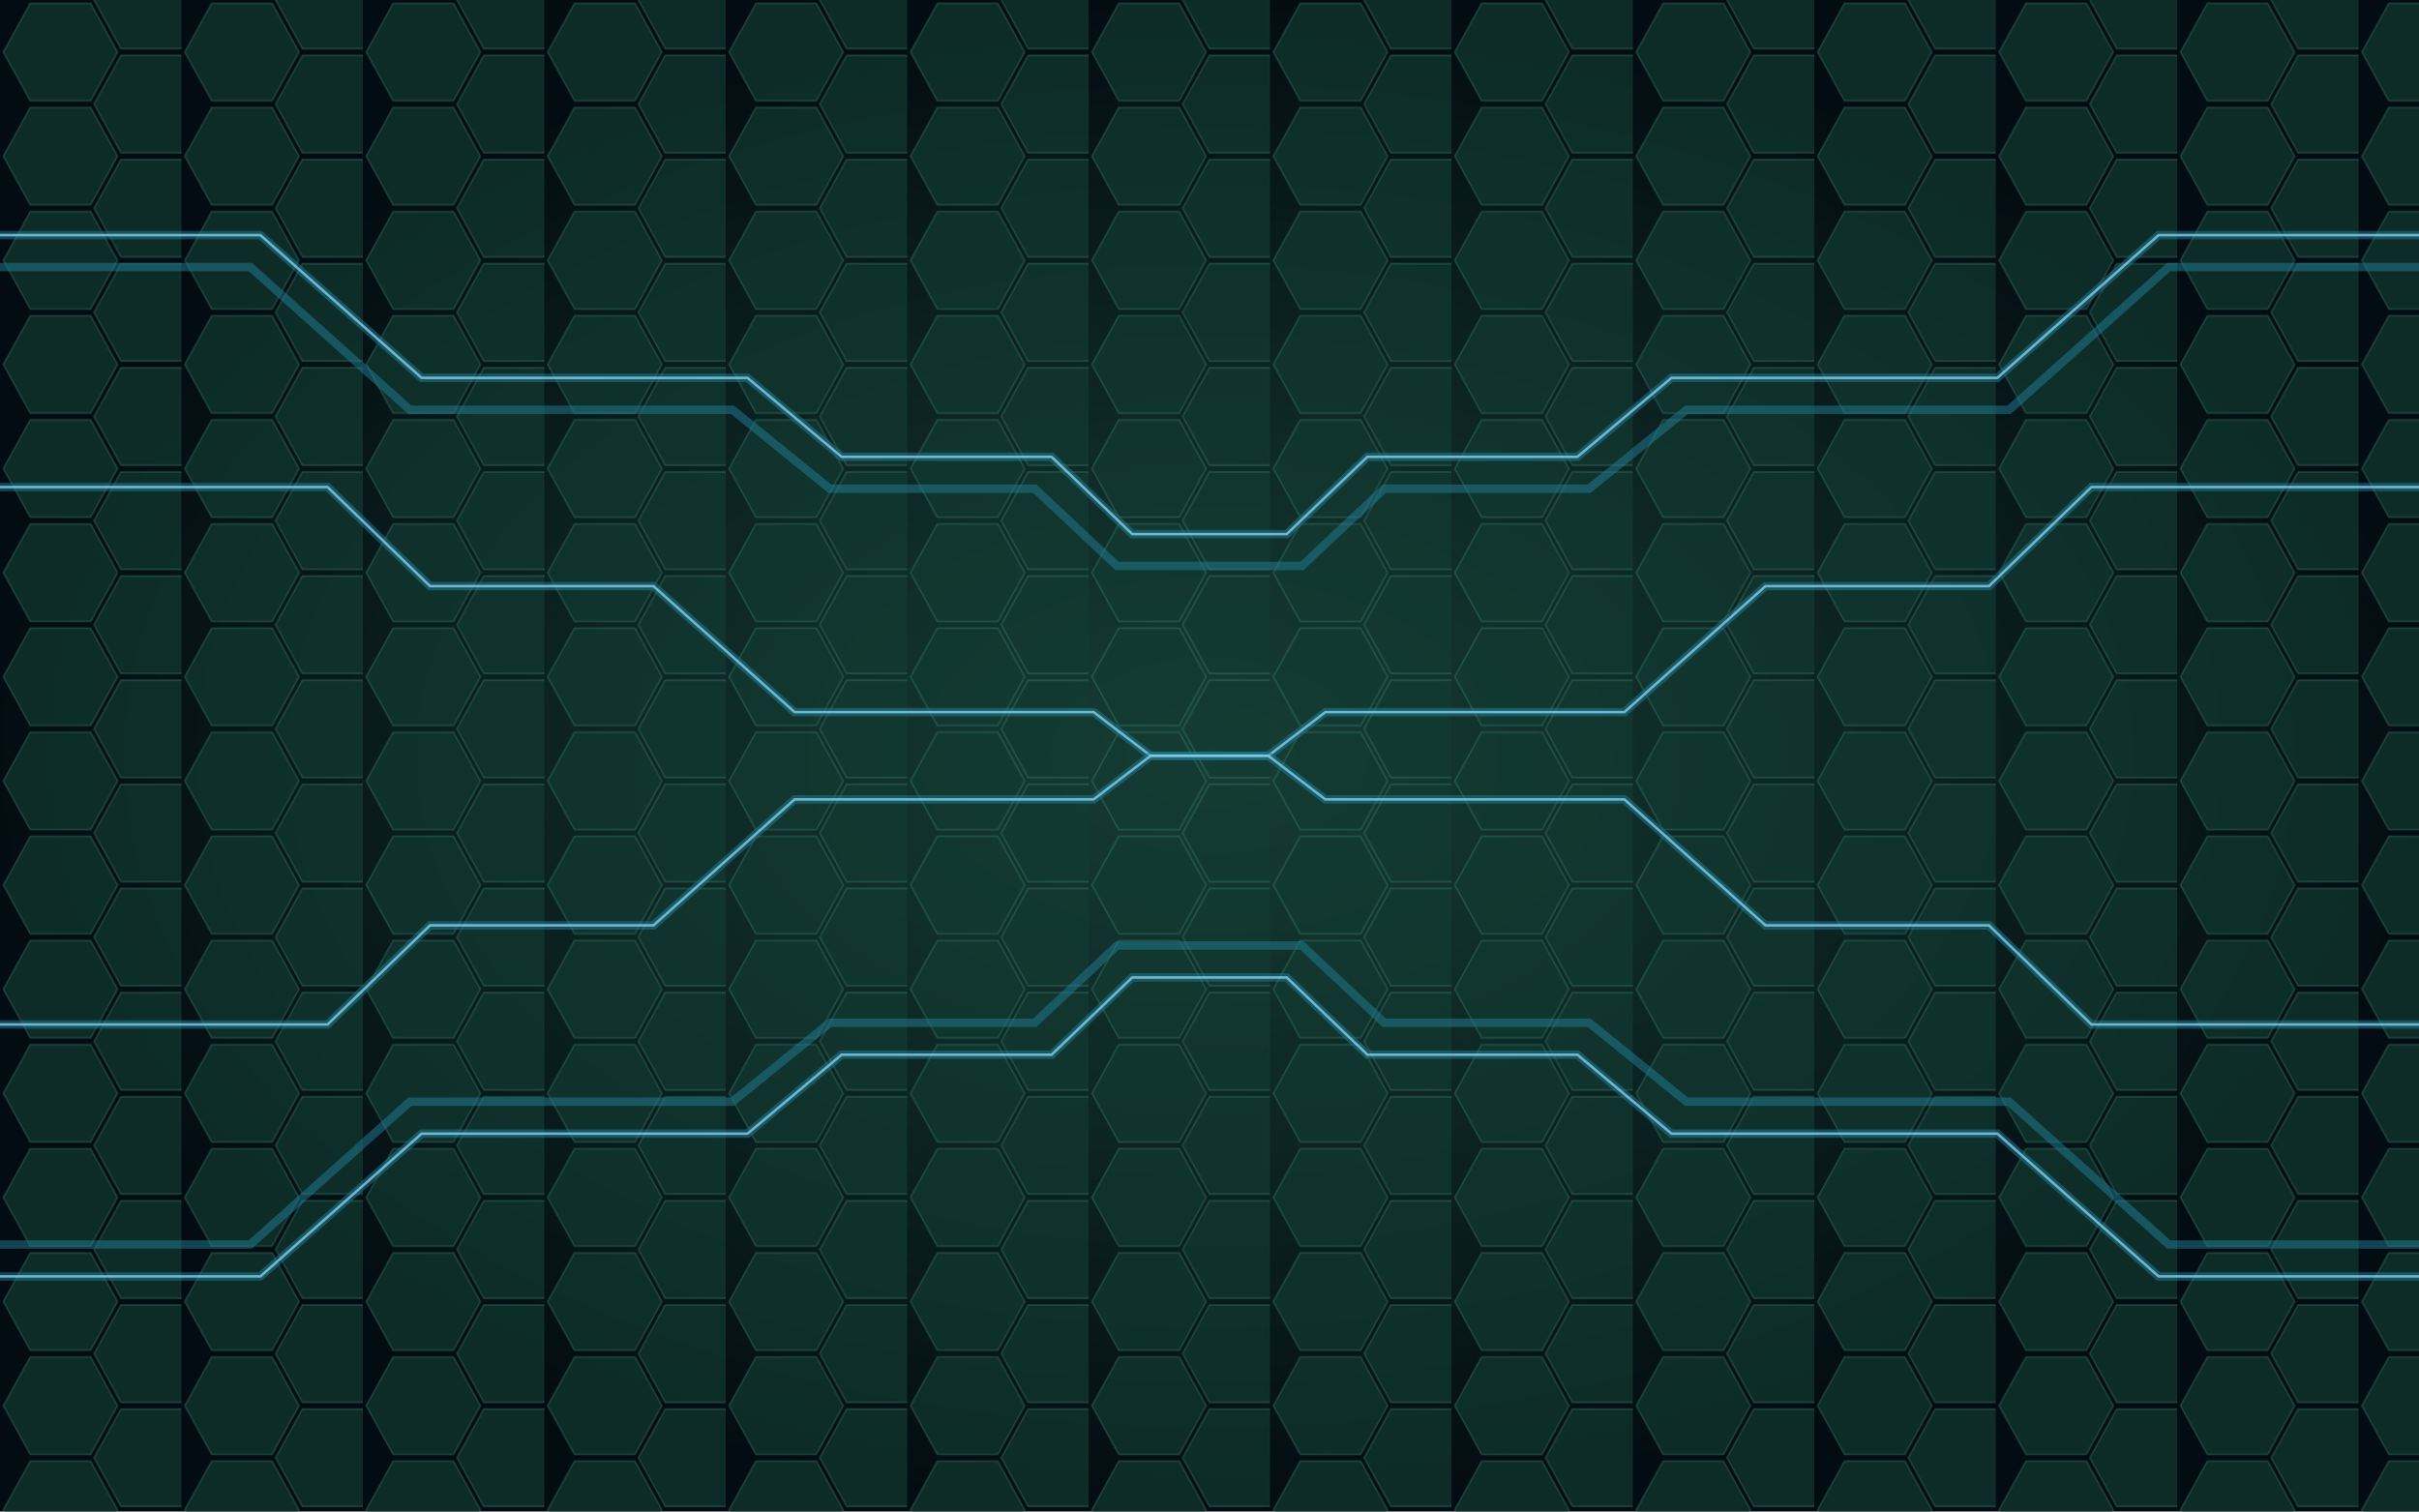
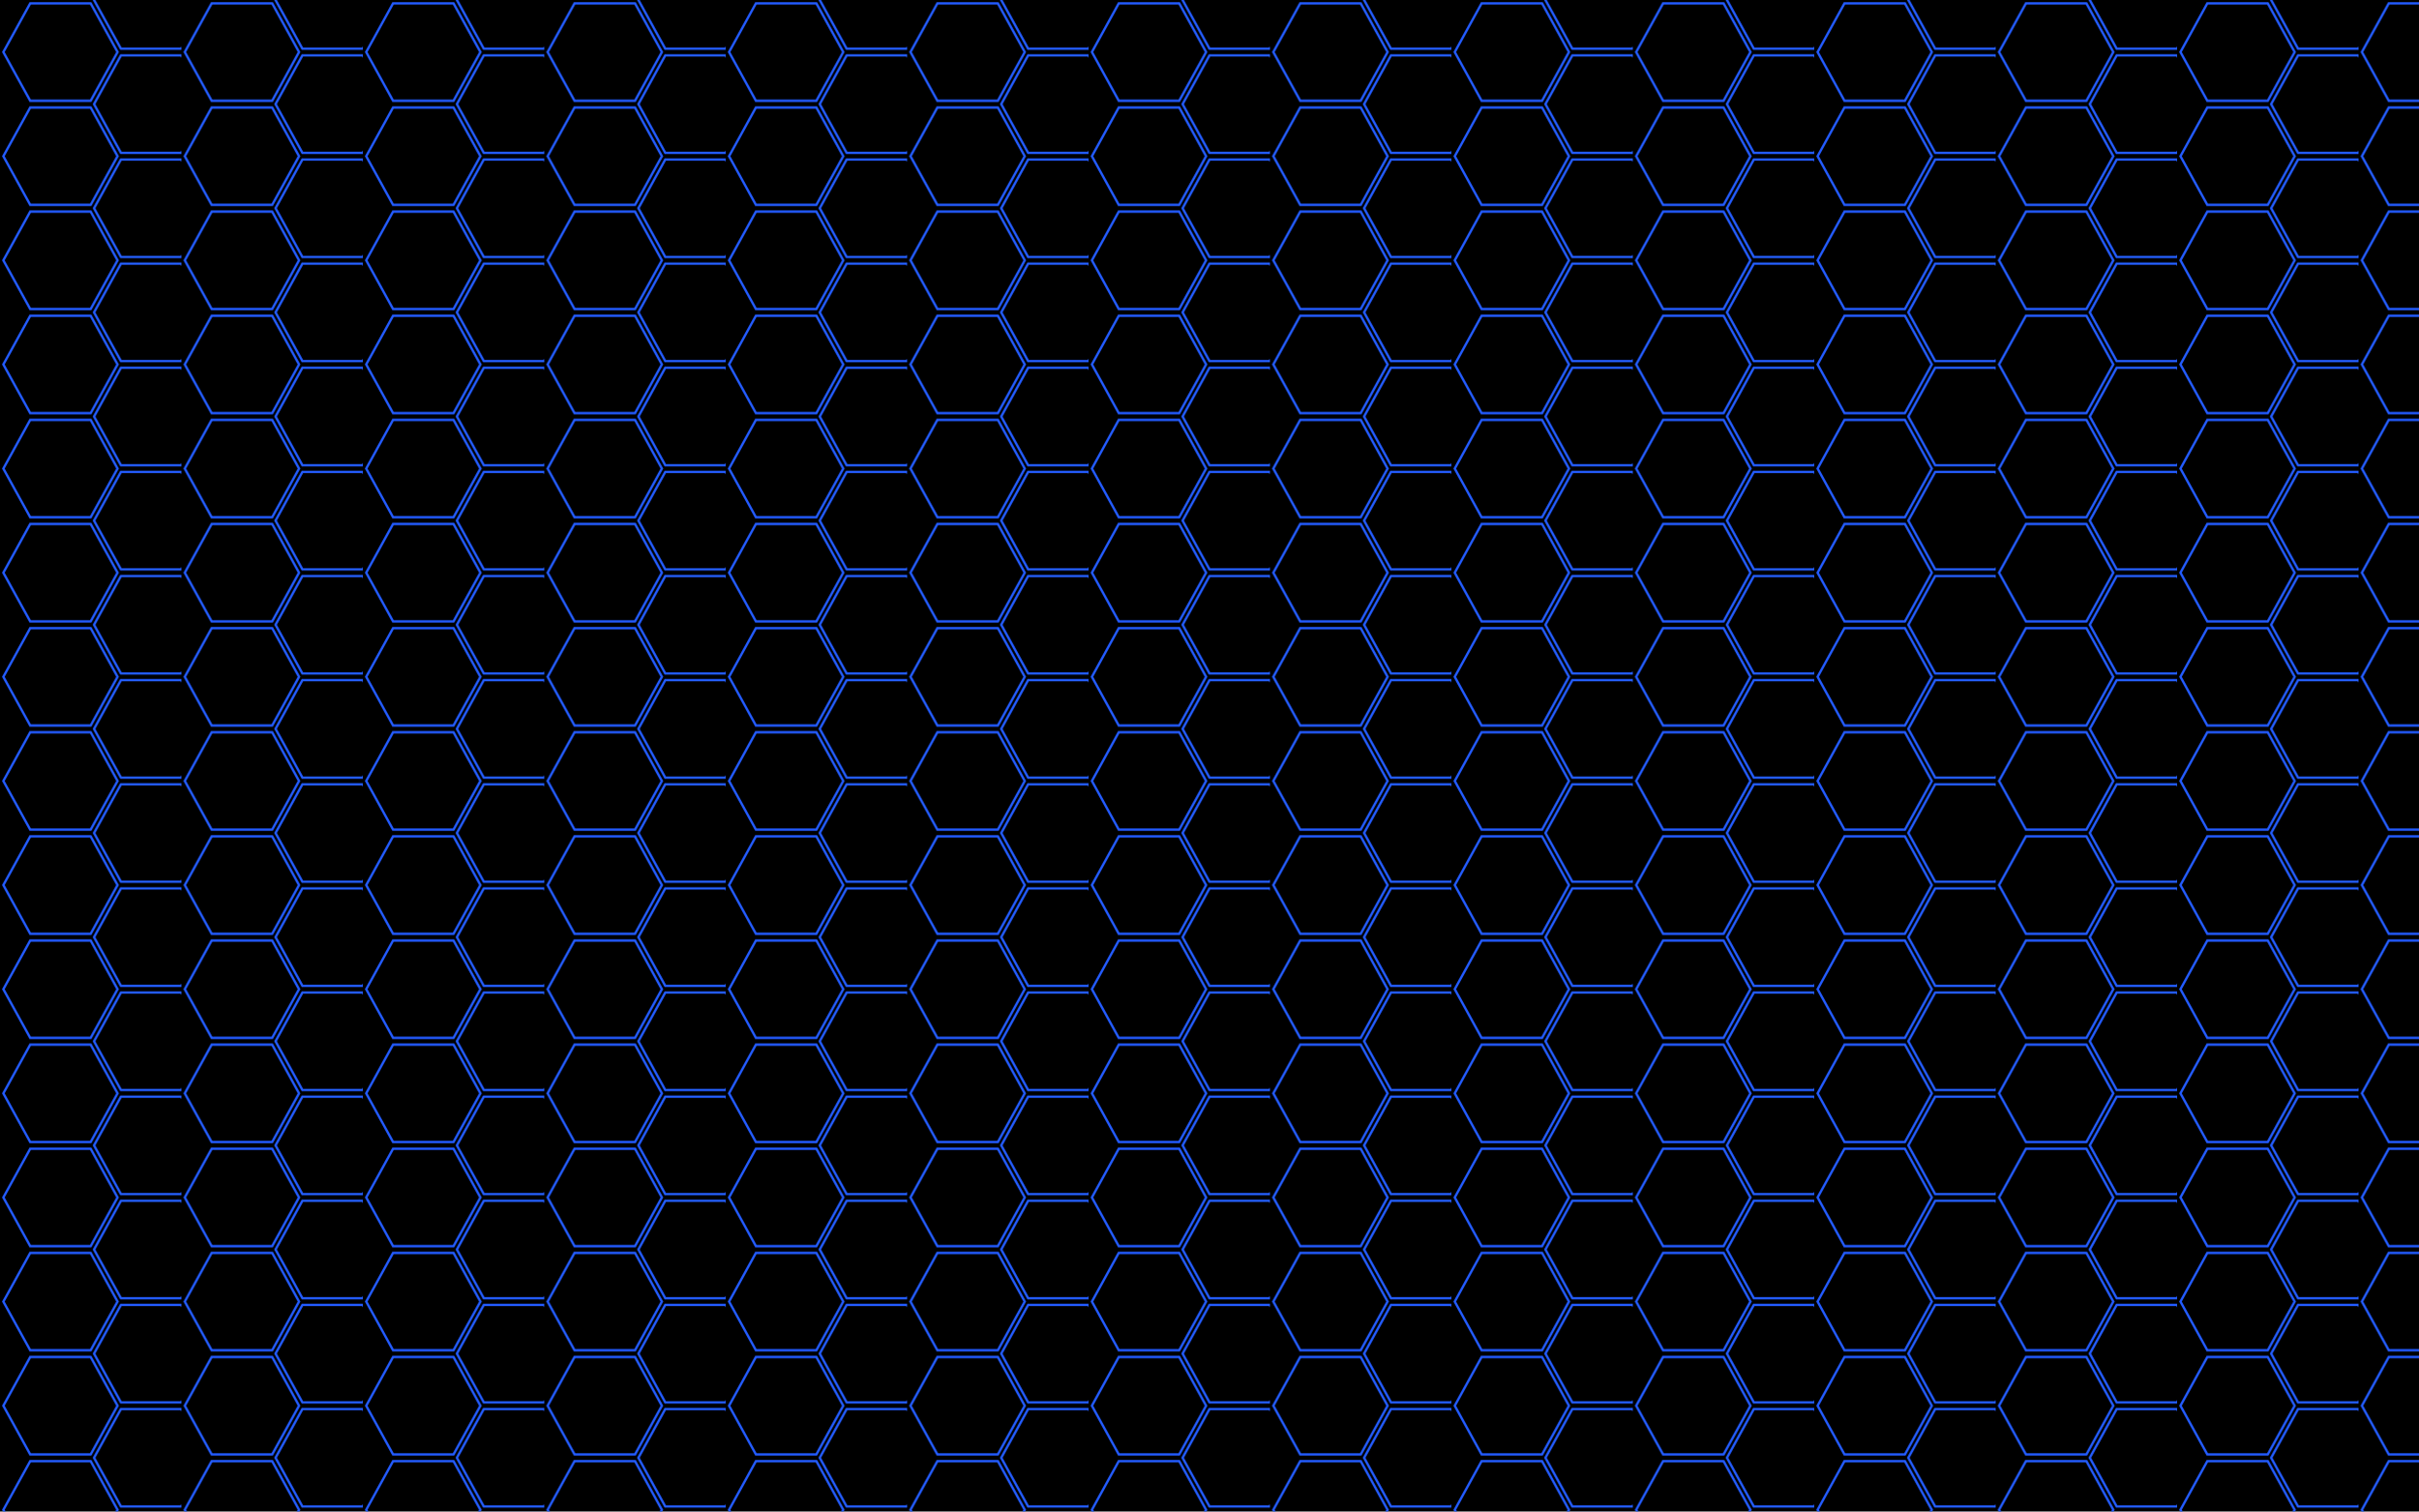
<svg xmlns="http://www.w3.org/2000/svg" width="1440" height="900" viewBox="0 0 1440 900">
  <defs>
    <pattern id="cells" width="108" height="62" patternUnits="userSpaceOnUse">
-       <path d="M18 2h36l16 29-16 29H18L2 31Z M72-29h36l16 29-16 29H72L56 0Z M72 33h36l16 29-16 29H72L56 62Z" fill="#133c33" fill-opacity=".68" stroke="#4ca98c" stroke-opacity=".25" />
+       <path d="M18 2h36l16 29-16 29H18L2 31Z M72-29h36l16 29-16 29H72L56 0Z M72 33h36l16 29-16 29H72L56 62Z" fill="none" stroke="#235bff" stroke-width="1.4" />
    </pattern>
-     <radialGradient id="light">
-       <stop stop-color="#163e35" />
-       <stop offset="1" stop-color="#030c12" />
-     </radialGradient>
-     <g id="traces" fill="none">
-       <path d="M0 140h155l96 85h194l56 47h125l48 46h92l48-46h125l56-47h194l96-85h155M0 159h149l95 85h192l58 47h122l49 46h110l49-46h122l58-47h192l95-85h149M0 290h195l61 59h133l84 75h178l34 26h70l34-26h178l84-75h133l61-59h195" stroke="#217d96" stroke-width="5" opacity=".5" />
-       <path d="M0 140h155l96 85h194l56 47h125l48 46h92l48-46h125l56-47h194l96-85h155M0 290h195l61 59h133l84 75h178l34 26h70l34-26h178l84-75h133l61-59h195" stroke="#92dcfc" stroke-width="1.5" opacity=".72" />
-     </g>
  </defs>
-   <path fill="url(#light)" d="M0 0h1440v900H0z" />
+   <path fill="#000" d="M0 0h1440v900H0z" />
  <path fill="url(#cells)" d="M0 0h1440v900H0z" />
-   <use href="#traces" />
-   <use href="#traces" transform="translate(0 900) scale(1 -1)" />
</svg>
